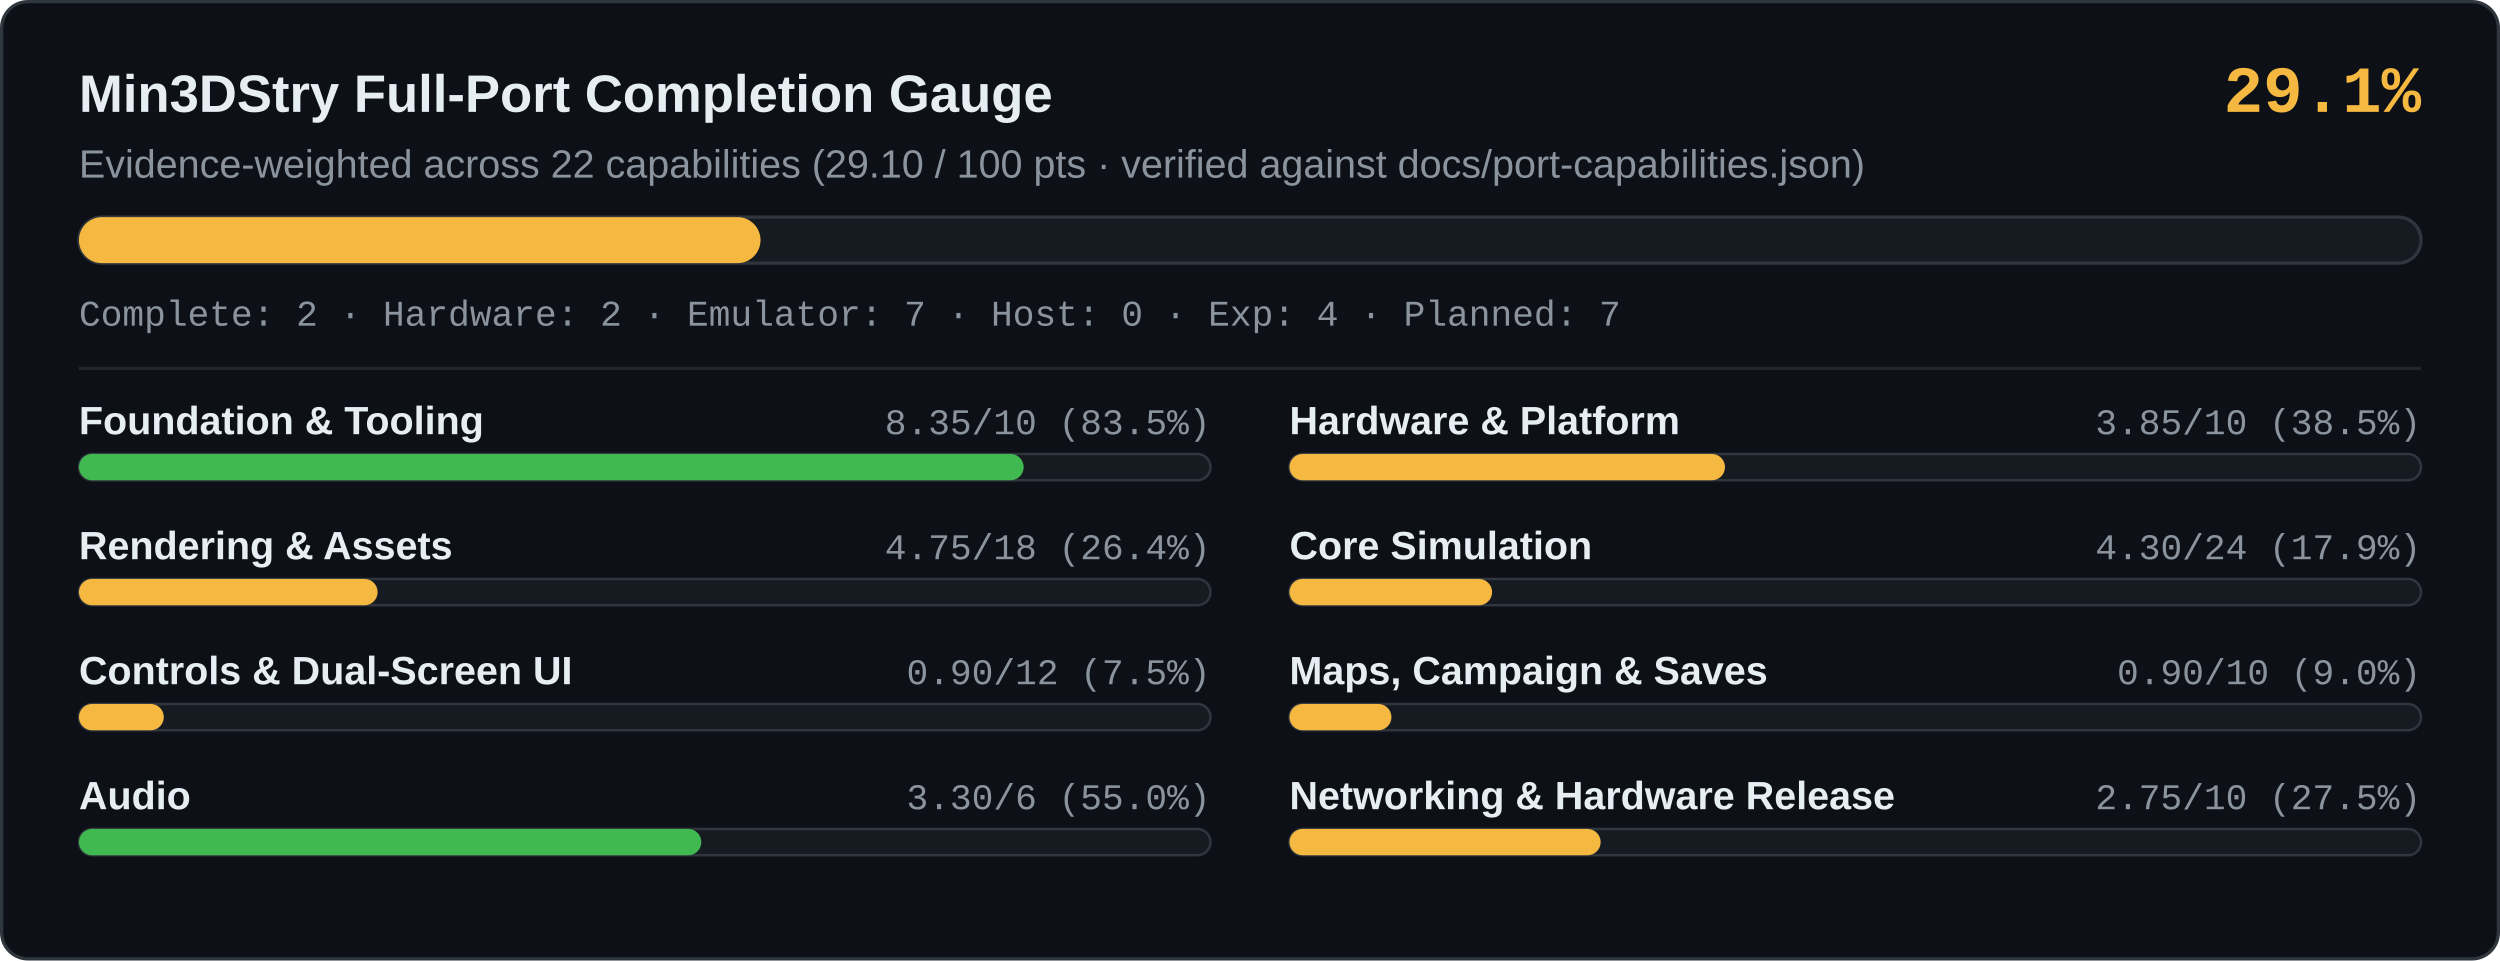
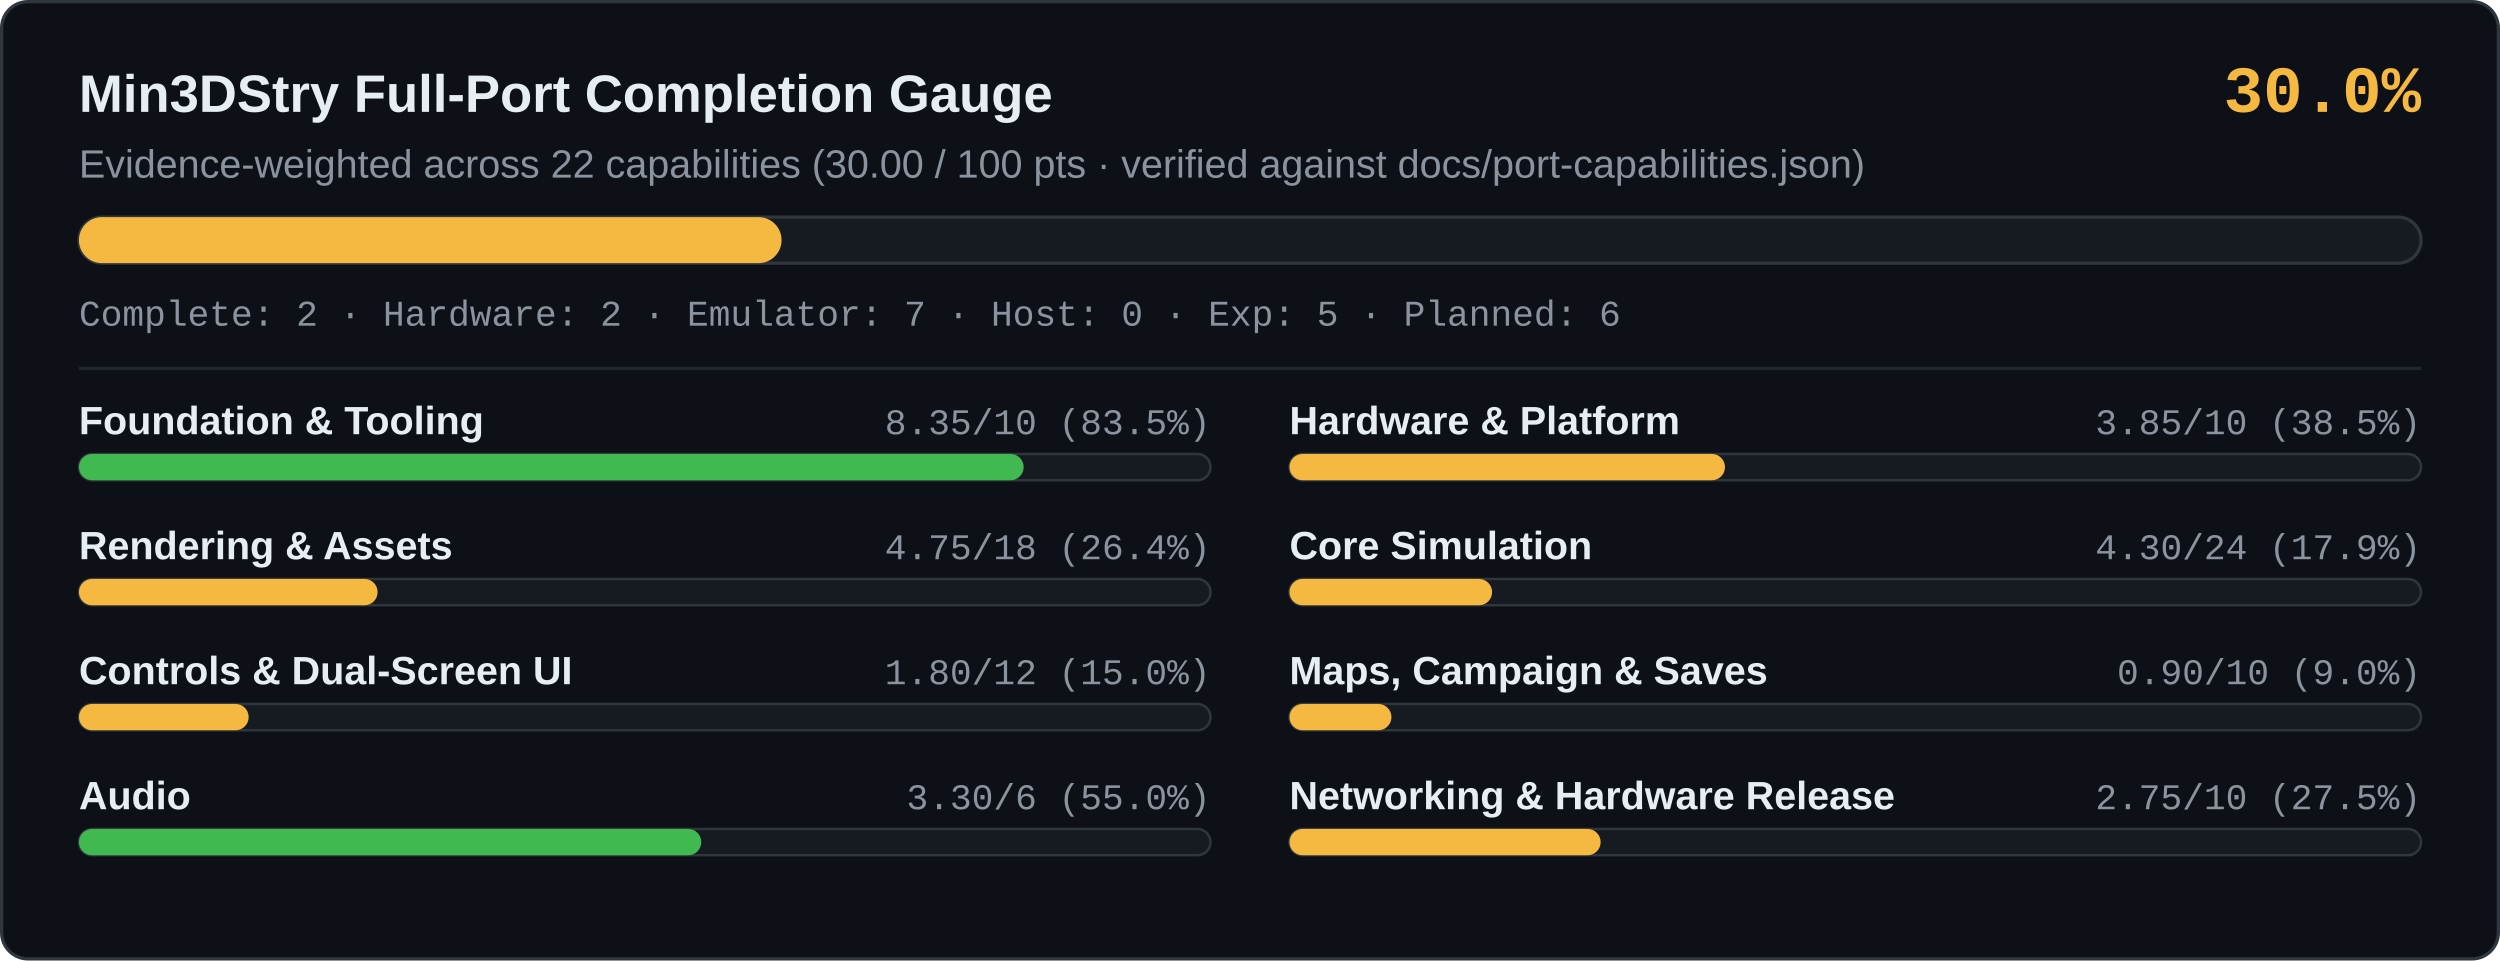
- <svg xmlns="http://www.w3.org/2000/svg" width="760" height="292" viewBox="0 0 760 292" role="img" aria-label="Min3DStry Port Completion 29.1%">
+ <svg xmlns="http://www.w3.org/2000/svg" width="760" height="292" viewBox="0 0 760 292" role="img" aria-label="Min3DStry Port Completion 30.0%">
  <rect x="0.5" y="0.5" width="759" height="291" rx="8" fill="#0d1117" stroke="#30363d" />
  <text x="24" y="34" fill="#e6edf3" font-family="Segoe UI, Ubuntu, Arial, sans-serif" font-size="16" font-weight="700">Min3DStry Full-Port Completion Gauge</text>
-   <text x="736" y="34" text-anchor="end" fill="#f5b841" font-family="Consolas, Liberation Mono, monospace" font-size="20" font-weight="700">29.1%</text>
-   <text x="24" y="54" fill="#8b949e" font-family="Segoe UI, Ubuntu, Arial, sans-serif" font-size="12">Evidence-weighted across 22 capabilities (29.10 / 100 pts · verified against docs/port-capabilities.json)</text>
+   <text x="736" y="34" text-anchor="end" fill="#f5b841" font-family="Consolas, Liberation Mono, monospace" font-size="20" font-weight="700">30.0%</text>
+   <text x="24" y="54" fill="#8b949e" font-family="Segoe UI, Ubuntu, Arial, sans-serif" font-size="12">Evidence-weighted across 22 capabilities (30.00 / 100 pts · verified against docs/port-capabilities.json)</text>
  <rect x="24" y="66" width="712" height="14" rx="7" fill="#161b22" stroke="#30363d" />
-   <rect x="24" y="66" width="207.2" height="14" rx="7" fill="#f5b841" />
-   <text x="24" y="99" fill="#8b949e" font-family="Consolas, Liberation Mono, monospace" font-size="11">Complete: 2  ·  Hardware: 2  ·  Emulator: 7  ·  Host: 0  ·  Exp: 4  ·  Planned: 7</text>
+   <rect x="24" y="66" width="213.6" height="14" rx="7" fill="#f5b841" />
+   <text x="24" y="99" fill="#8b949e" font-family="Consolas, Liberation Mono, monospace" font-size="11">Complete: 2  ·  Hardware: 2  ·  Emulator: 7  ·  Host: 0  ·  Exp: 5  ·  Planned: 6</text>
  <line x1="24" y1="112" x2="736" y2="112" stroke="#21262d" stroke-width="1" />
  <text x="24" y="132" fill="#e6edf3" font-family="Segoe UI, Ubuntu, Arial, sans-serif" font-size="12" font-weight="600">Foundation &amp; Tooling</text>
  <text x="368" y="132" text-anchor="end" fill="#8b949e" font-family="Consolas, Liberation Mono, monospace" font-size="11">8.35/10 (83.5%)</text>
  <rect x="24" y="138" width="344" height="8" rx="4" fill="#161b22" stroke="#30363d" stroke-width="0.75" />
  <rect x="24" y="138" width="287.2" height="8" rx="4" fill="#3fb950" />
  <text x="392" y="132" fill="#e6edf3" font-family="Segoe UI, Ubuntu, Arial, sans-serif" font-size="12" font-weight="600">Hardware &amp; Platform</text>
  <text x="736" y="132" text-anchor="end" fill="#8b949e" font-family="Consolas, Liberation Mono, monospace" font-size="11">3.85/10 (38.5%)</text>
  <rect x="392" y="138" width="344" height="8" rx="4" fill="#161b22" stroke="#30363d" stroke-width="0.75" />
  <rect x="392" y="138" width="132.4" height="8" rx="4" fill="#f5b841" />
  <text x="24" y="170" fill="#e6edf3" font-family="Segoe UI, Ubuntu, Arial, sans-serif" font-size="12" font-weight="600">Rendering &amp; Assets</text>
  <text x="368" y="170" text-anchor="end" fill="#8b949e" font-family="Consolas, Liberation Mono, monospace" font-size="11">4.75/18 (26.4%)</text>
  <rect x="24" y="176" width="344" height="8" rx="4" fill="#161b22" stroke="#30363d" stroke-width="0.75" />
  <rect x="24" y="176" width="90.8" height="8" rx="4" fill="#f5b841" />
  <text x="392" y="170" fill="#e6edf3" font-family="Segoe UI, Ubuntu, Arial, sans-serif" font-size="12" font-weight="600">Core Simulation</text>
  <text x="736" y="170" text-anchor="end" fill="#8b949e" font-family="Consolas, Liberation Mono, monospace" font-size="11">4.30/24 (17.9%)</text>
  <rect x="392" y="176" width="344" height="8" rx="4" fill="#161b22" stroke="#30363d" stroke-width="0.75" />
  <rect x="392" y="176" width="61.6" height="8" rx="4" fill="#f5b841" />
  <text x="24" y="208" fill="#e6edf3" font-family="Segoe UI, Ubuntu, Arial, sans-serif" font-size="12" font-weight="600">Controls &amp; Dual-Screen UI</text>
-   <text x="368" y="208" text-anchor="end" fill="#8b949e" font-family="Consolas, Liberation Mono, monospace" font-size="11">0.90/12 (7.5%)</text>
+   <text x="368" y="208" text-anchor="end" fill="#8b949e" font-family="Consolas, Liberation Mono, monospace" font-size="11">1.80/12 (15.0%)</text>
  <rect x="24" y="214" width="344" height="8" rx="4" fill="#161b22" stroke="#30363d" stroke-width="0.75" />
-   <rect x="24" y="214" width="25.8" height="8" rx="4" fill="#f5b841" />
+   <rect x="24" y="214" width="51.6" height="8" rx="4" fill="#f5b841" />
  <text x="392" y="208" fill="#e6edf3" font-family="Segoe UI, Ubuntu, Arial, sans-serif" font-size="12" font-weight="600">Maps, Campaign &amp; Saves</text>
  <text x="736" y="208" text-anchor="end" fill="#8b949e" font-family="Consolas, Liberation Mono, monospace" font-size="11">0.90/10 (9.0%)</text>
  <rect x="392" y="214" width="344" height="8" rx="4" fill="#161b22" stroke="#30363d" stroke-width="0.75" />
  <rect x="392" y="214" width="31.0" height="8" rx="4" fill="#f5b841" />
  <text x="24" y="246" fill="#e6edf3" font-family="Segoe UI, Ubuntu, Arial, sans-serif" font-size="12" font-weight="600">Audio</text>
  <text x="368" y="246" text-anchor="end" fill="#8b949e" font-family="Consolas, Liberation Mono, monospace" font-size="11">3.30/6 (55.0%)</text>
  <rect x="24" y="252" width="344" height="8" rx="4" fill="#161b22" stroke="#30363d" stroke-width="0.75" />
  <rect x="24" y="252" width="189.2" height="8" rx="4" fill="#3fb950" />
  <text x="392" y="246" fill="#e6edf3" font-family="Segoe UI, Ubuntu, Arial, sans-serif" font-size="12" font-weight="600">Networking &amp; Hardware Release</text>
  <text x="736" y="246" text-anchor="end" fill="#8b949e" font-family="Consolas, Liberation Mono, monospace" font-size="11">2.75/10 (27.5%)</text>
  <rect x="392" y="252" width="344" height="8" rx="4" fill="#161b22" stroke="#30363d" stroke-width="0.75" />
  <rect x="392" y="252" width="94.6" height="8" rx="4" fill="#f5b841" />
</svg>
